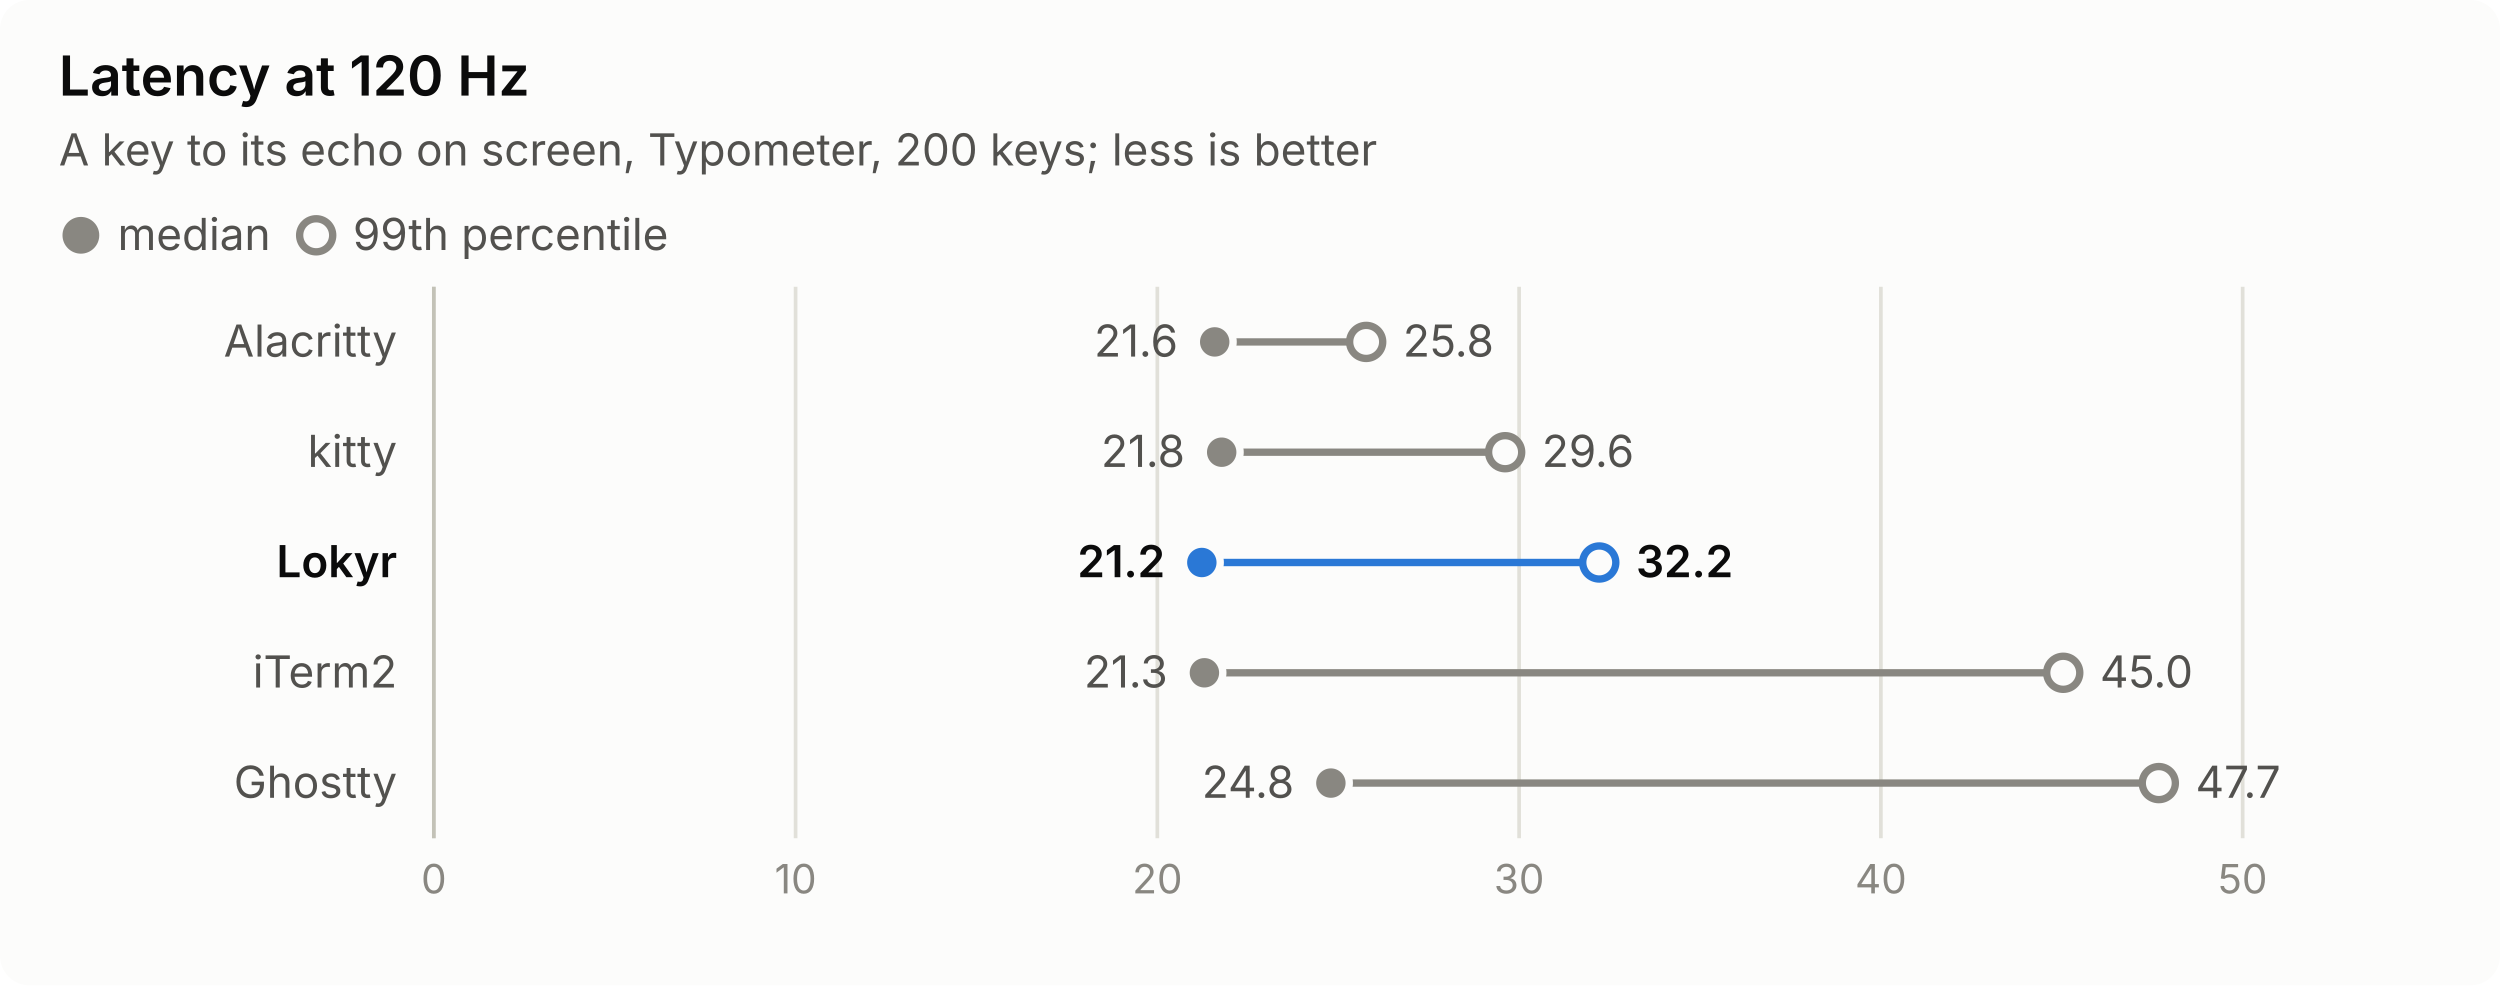
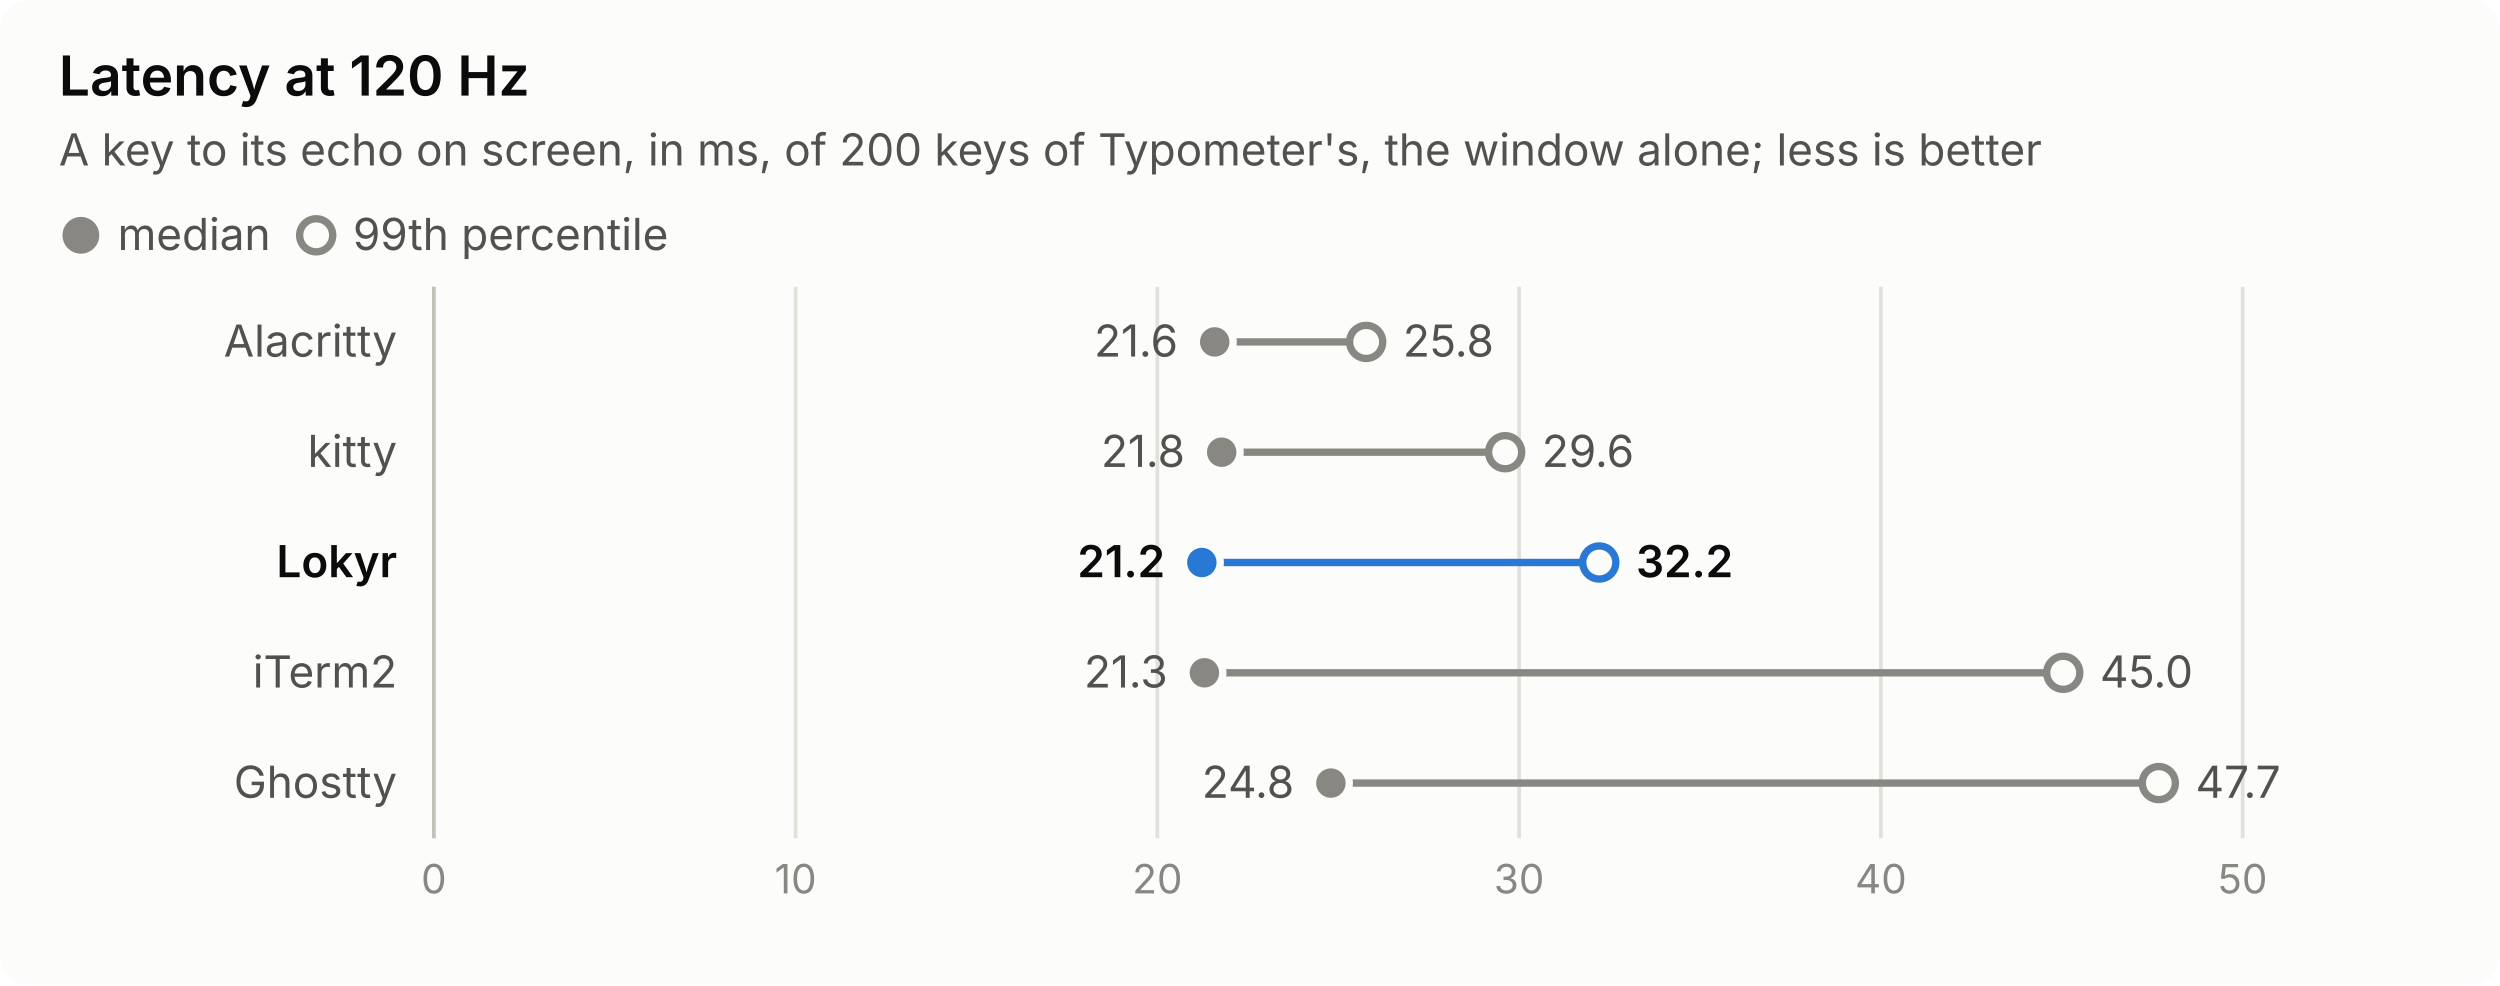
<svg xmlns="http://www.w3.org/2000/svg" width="680" height="268" viewBox="0 0 680 268" role="img" aria-label="Latency at 120 Hz">
  <style>
  .surface { fill: #fcfcfb; }
  .primary { fill: #0b0b0b; }
  .secondary { fill: #52514e; }
  .muted { fill: #898781; }
  .grid { stroke: #e1e0d9; }
  .base { stroke: #c3c2b7; }
  .accent { fill: #2a78d6; }
  .context { fill: #898781; }
  .accent-line { stroke: #2a78d6; }
  .context-line { stroke: #898781; }
  .ring { stroke: #fcfcfb; }
  .budget { stroke: #52514e; }
  text { font-family: system-ui, -apple-system, "Segoe UI", sans-serif; }
  .tick { font-variant-numeric: tabular-nums; }
  @media (prefers-color-scheme: dark) {
    .surface { fill: #1a1a19; }
    .primary { fill: #f0efec; }
    .secondary { fill: #c3c2b7; }
    .muted { fill: #898781; }
    .grid { stroke: #2c2c2a; }
    .base { stroke: #383835; }
    .accent { fill: #3987e5; }
    .context { fill: #6f6e69; }
    .accent-line { stroke: #3987e5; }
    .context-line { stroke: #6f6e69; }
    .ring { stroke: #1a1a19; }
    .budget { stroke: #c3c2b7; }
  }
</style>
  <rect class="surface" width="680" height="268" rx="8" />
  <text class="primary" x="16" y="26" font-size="15" font-weight="600">Latency at 120 Hz</text>
-   <text class="secondary" x="16" y="45" font-size="12">A key to its echo on screen, Typometer, 200 keys; less is better</text>
+   <text class="secondary" x="16" y="45" font-size="12">A key to its echo on screen, in ms, of 200 keys of Typometer's, the window alone; less is better</text>
  <circle class="context" cx="22" cy="64" r="5" />
  <text class="secondary" x="32" y="68" font-size="12">median</text>
  <circle class="surface context-line" cx="86" cy="64" r="4.5" stroke-width="2" />
  <text class="secondary" x="96" y="68" font-size="12">99th percentile</text>
  <line class="grid" x1="118.0" y1="78" x2="118.0" y2="228" stroke-width="1" />
  <text class="muted tick" x="118.0" y="243" font-size="11" text-anchor="middle">0</text>
  <line class="grid" x1="216.4" y1="78" x2="216.4" y2="228" stroke-width="1" />
  <text class="muted tick" x="216.4" y="243" font-size="11" text-anchor="middle">10</text>
  <line class="grid" x1="314.8" y1="78" x2="314.8" y2="228" stroke-width="1" />
  <text class="muted tick" x="314.8" y="243" font-size="11" text-anchor="middle">20</text>
  <line class="grid" x1="413.2" y1="78" x2="413.2" y2="228" stroke-width="1" />
  <text class="muted tick" x="413.2" y="243" font-size="11" text-anchor="middle">30</text>
  <line class="grid" x1="511.6" y1="78" x2="511.6" y2="228" stroke-width="1" />
  <text class="muted tick" x="511.6" y="243" font-size="11" text-anchor="middle">40</text>
  <line class="grid" x1="610.0" y1="78" x2="610.0" y2="228" stroke-width="1" />
  <text class="muted tick" x="610.0" y="243" font-size="11" text-anchor="middle">50</text>
  <line class="base" x1="118" y1="78" x2="118" y2="228" stroke-width="1" />
  <text class="secondary" x="108" y="97.0" font-size="12" text-anchor="end">Alacritty</text>
  <line class="context-line" x1="330.4" y1="93.0" x2="371.6" y2="93.0" stroke-width="2" stroke-linecap="round" />
  <circle class="context ring" cx="330.4" cy="93.0" r="5" stroke-width="2" />
  <circle class="surface context-line" cx="371.6" cy="93.0" r="4.5" stroke-width="2" />
  <text class="secondary tick" x="320.4" y="97.0" font-size="12" text-anchor="end">21.6</text>
  <text class="secondary tick" x="381.6" y="97.0" font-size="12">25.8</text>
  <text class="secondary" x="108" y="127.0" font-size="12" text-anchor="end">kitty</text>
  <line class="context-line" x1="332.3" y1="123.0" x2="409.4" y2="123.0" stroke-width="2" stroke-linecap="round" />
  <circle class="context ring" cx="332.3" cy="123.0" r="5" stroke-width="2" />
  <circle class="surface context-line" cx="409.4" cy="123.0" r="4.5" stroke-width="2" />
  <text class="secondary tick" x="322.3" y="127.0" font-size="12" text-anchor="end">21.8</text>
  <text class="secondary tick" x="419.4" y="127.0" font-size="12">29.6</text>
  <text class="primary" x="108" y="157.0" font-size="12" text-anchor="end" font-weight="600">Lokyr</text>
  <line class="accent-line" x1="326.9" y1="153.0" x2="435.0" y2="153.0" stroke-width="2" stroke-linecap="round" />
  <circle class="accent ring" cx="326.9" cy="153.0" r="5" stroke-width="2" />
  <circle class="surface accent-line" cx="435.0" cy="153.0" r="4.5" stroke-width="2" />
  <text class="primary tick" x="316.9" y="157.0" font-size="12" text-anchor="end" font-weight="600">21.2</text>
  <text class="primary tick" x="445.0" y="157.0" font-size="12" font-weight="600">32.2</text>
  <text class="secondary" x="108" y="187.0" font-size="12" text-anchor="end">iTerm2</text>
  <line class="context-line" x1="327.6" y1="183.0" x2="561.2" y2="183.0" stroke-width="2" stroke-linecap="round" />
  <circle class="context ring" cx="327.6" cy="183.0" r="5" stroke-width="2" />
  <circle class="surface context-line" cx="561.2" cy="183.0" r="4.5" stroke-width="2" />
  <text class="secondary tick" x="317.6" y="187.0" font-size="12" text-anchor="end">21.3</text>
  <text class="secondary tick" x="571.2" y="187.0" font-size="12">45.0</text>
  <text class="secondary" x="108" y="217.0" font-size="12" text-anchor="end">Ghostty</text>
  <line class="context-line" x1="362.0" y1="213.0" x2="587.2" y2="213.0" stroke-width="2" stroke-linecap="round" />
  <circle class="context ring" cx="362.0" cy="213.0" r="5" stroke-width="2" />
  <circle class="surface context-line" cx="587.2" cy="213.0" r="4.5" stroke-width="2" />
  <text class="secondary tick" x="352.0" y="217.0" font-size="12" text-anchor="end">24.8</text>
  <text class="secondary tick" x="597.2" y="217.0" font-size="12">47.7</text>
</svg>
